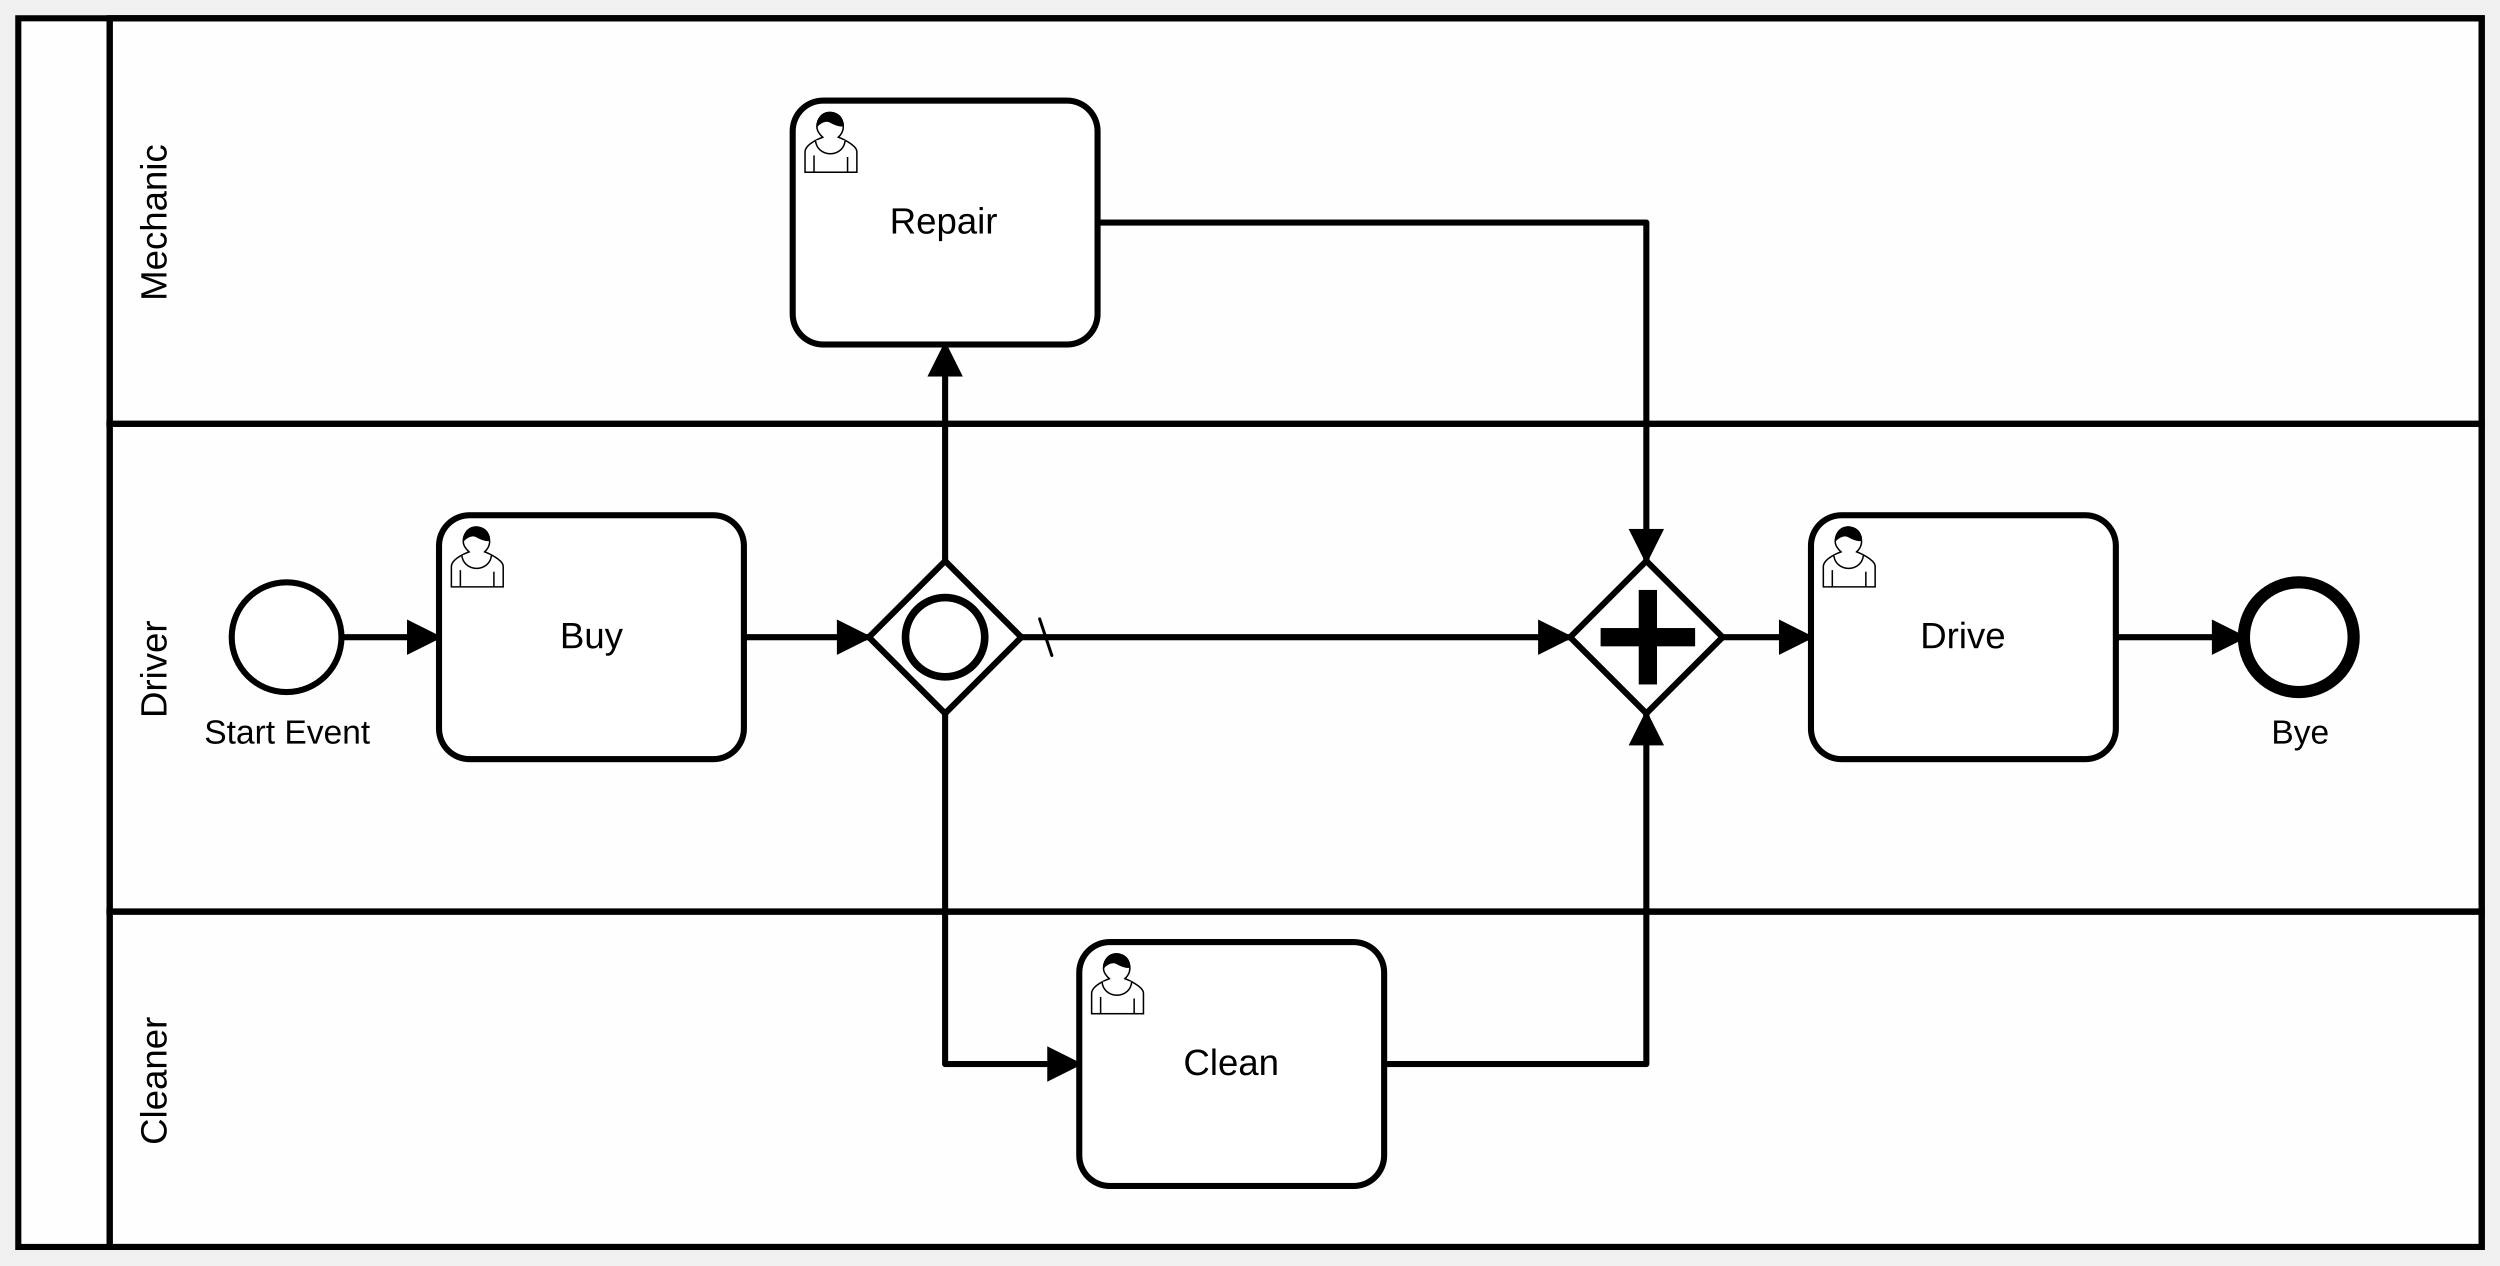
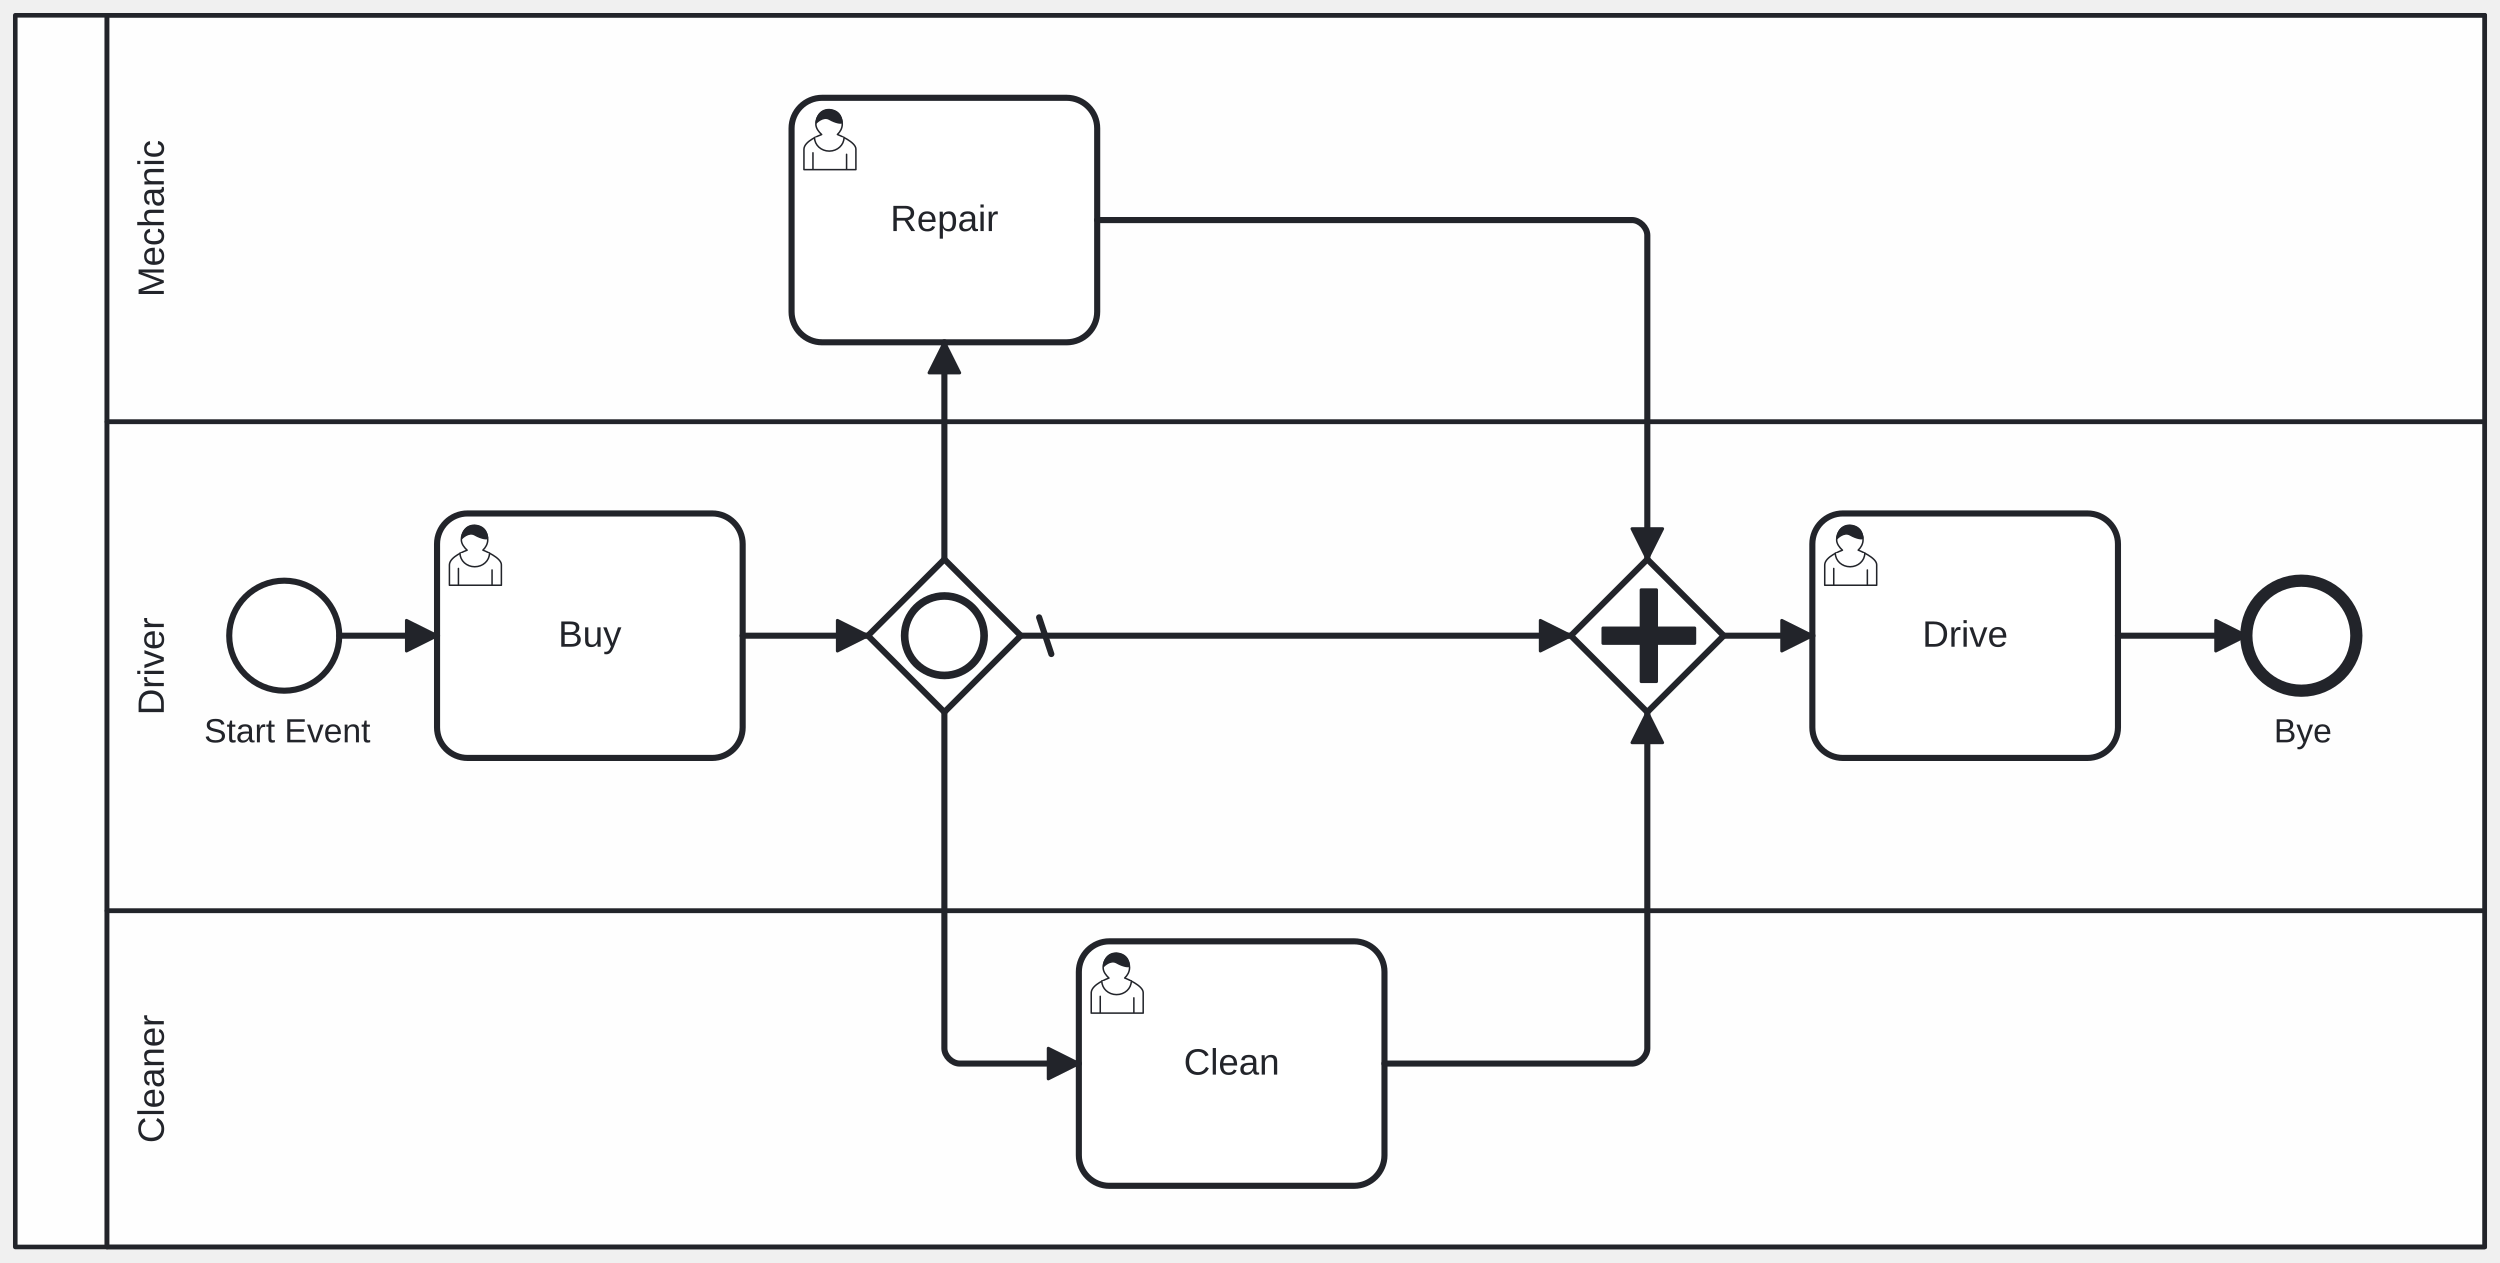
- <svg xmlns="http://www.w3.org/2000/svg" width="820" height="415" viewBox="146 47 820 415" version="1.1">
-   <defs>
-     <marker id="sequenceflow-end-white-black-87ojhg1niawoghbqogop88e08" viewBox="0 0 20 20" refX="11" refY="10" markerWidth="10" markerHeight="10" orient="auto">
-       <path d="M 1 5 L 11 10 L 1 15 Z" style="fill: black; stroke-width: 1px; stroke-linecap: round; stroke-dasharray: 10000, 1; stroke: black;" />
-     </marker>
-     <marker id="conditional-default-flow-marker-white-black-87ojhg1niawoghbqogop88e08" viewBox="0 0 20 20" refX="0" refY="10" markerWidth="10" markerHeight="10" orient="auto">
-       <path d="M 6 4 L 10 16" style="fill: black; stroke-width: 1px; stroke-linecap: round; stroke-dasharray: 10000, 1; stroke: black;" />
-     </marker>
-   </defs>
+ <svg xmlns="http://www.w3.org/2000/svg" width="818" height="413" viewBox="147 48 818 413" version="1.1">
  <g class="djs-group">
    <g class="djs-element djs-shape" data-element-id="Participant_1c0lpx5" style="display: block;" transform="matrix(1 0 0 1 152 53)">
      <g class="djs-visual">
-         <rect x="0" y="0" width="808" height="403" rx="0" ry="0" style="stroke: black; stroke-width: 2px; fill: white; fill-opacity: 0.95;" />
-         <polyline points="30,0 30,403 " style="fill: none; stroke: black; stroke-width: 2px;" />
-         <text lineHeight="1.2" class="djs-label" style="font-family: Arial, sans-serif; font-size: 12px; font-weight: normal; fill: black;" transform="matrix(-1.83697e-16 -1 1 -1.83697e-16 0 403)">
+         <rect x="0" y="0" width="808" height="403" rx="0" ry="0" style="stroke-linecap: round; stroke-linejoin: round; stroke: rgb(34, 36, 42); stroke-width: 1.5px; fill: white; fill-opacity: 0.95;" />
+         <path style="fill: none; stroke-linecap: round; stroke-linejoin: round; stroke: rgb(34, 36, 42); stroke-width: 1.5px;" d="M30,0L30,403" />
+         <text lineHeight="1.2" class="djs-label" style="font-family: Arial, sans-serif; font-size: 12px; font-weight: normal; fill: rgb(34, 36, 42);" transform="matrix(-1.83697e-16 -1 1 -1.83697e-16 0 403)">
          <tspan x="201.5" y="18.6" />
        </text>
      </g>
+       <rect class="djs-hit djs-hit-no-move" x="0" y="0" width="808" height="403" style="fill: none; stroke-opacity: 0; stroke: white; stroke-width: 15px;" />
      <rect class="djs-hit djs-hit-click-stroke" x="0" y="0" width="808" height="403" style="fill: none; stroke-opacity: 0; stroke: white; stroke-width: 15px;" />
      <rect class="djs-hit djs-hit-all" x="0" y="0" width="30" height="403" style="fill: none; stroke-opacity: 0; stroke: white; stroke-width: 15px;" />
-       <rect x="-6" y="-6" width="820" height="415" class="djs-outline" style="fill: none;" />
    </g>
    <g class="djs-children">
      <g class="djs-group">
        <g class="djs-element djs-shape" data-element-id="Lane_1eq1can" style="display: block;" transform="matrix(1 0 0 1 182 346)">
          <g class="djs-visual">
-             <rect x="0" y="0" width="778" height="110" rx="0" ry="0" style="stroke: black; stroke-width: 2px; fill: white; fill-opacity: 0.35;" />
-             <text lineHeight="1.2" class="djs-label" style="font-family: Arial, sans-serif; font-size: 12px; font-weight: normal; fill: black;" transform="matrix(-1.83697e-16 -1 1 -1.83697e-16 0 110)">
-               <tspan x="33.486" y="18.6">Cleaner</tspan>
-             </text>
-           </g>
+             <rect x="0" y="0" width="778" height="110" rx="0" ry="0" style="stroke-linecap: round; stroke-linejoin: round; stroke: rgb(34, 36, 42); stroke-width: 1.5px; fill: white; fill-opacity: 0.25;" />
+             <text lineHeight="1.2" class="djs-label" style="font-family: Arial, sans-serif; font-size: 12px; font-weight: normal; fill: rgb(34, 36, 42);" transform="matrix(-1.83697e-16 -1 1 -1.83697e-16 0 110)">
+               <tspan x="33.988" y="18.6">Cleaner</tspan>
+             </text>
+           </g>
+           <rect class="djs-hit djs-hit-no-move" x="0" y="0" width="778" height="110" style="fill: none; stroke-opacity: 0; stroke: white; stroke-width: 15px;" />
          <rect class="djs-hit djs-hit-click-stroke" x="0" y="0" width="778" height="110" style="fill: none; stroke-opacity: 0; stroke: white; stroke-width: 15px;" />
          <rect class="djs-hit djs-hit-all" x="0" y="0" width="30" height="110" style="fill: none; stroke-opacity: 0; stroke: white; stroke-width: 15px;" />
-           <rect x="-6" y="-6" width="790" height="122" class="djs-outline" style="fill: none;" />
+           <rect x="-5" y="-5" rx="4" width="788" height="120" class="djs-outline" style="fill: none;" />
        </g>
      </g>
      <g class="djs-group">
        <g class="djs-element djs-shape" data-element-id="Lane_0k86xca" style="display: block;" transform="matrix(1 0 0 1 182 186)">
          <g class="djs-visual">
-             <rect x="0" y="0" width="778" height="160" rx="0" ry="0" style="stroke: black; stroke-width: 2px; fill: white; fill-opacity: 0.35;" />
-             <text lineHeight="1.2" class="djs-label" style="font-family: Arial, sans-serif; font-size: 12px; font-weight: normal; fill: black;" transform="matrix(-1.83697e-16 -1 1 -1.83697e-16 0 160)">
-               <tspan x="63.499" y="18.6">Driver</tspan>
-             </text>
-           </g>
+             <rect x="0" y="0" width="778" height="160" rx="0" ry="0" style="stroke-linecap: round; stroke-linejoin: round; stroke: rgb(34, 36, 42); stroke-width: 1.5px; fill: white; fill-opacity: 0.25;" />
+             <text lineHeight="1.2" class="djs-label" style="font-family: Arial, sans-serif; font-size: 12px; font-weight: normal; fill: rgb(34, 36, 42);" transform="matrix(-1.83697e-16 -1 1 -1.83697e-16 0 160)">
+               <tspan x="64.001" y="18.6">Driver</tspan>
+             </text>
+           </g>
+           <rect class="djs-hit djs-hit-no-move" x="0" y="0" width="778" height="160" style="fill: none; stroke-opacity: 0; stroke: white; stroke-width: 15px;" />
          <rect class="djs-hit djs-hit-click-stroke" x="0" y="0" width="778" height="160" style="fill: none; stroke-opacity: 0; stroke: white; stroke-width: 15px;" />
          <rect class="djs-hit djs-hit-all" x="0" y="0" width="30" height="160" style="fill: none; stroke-opacity: 0; stroke: white; stroke-width: 15px;" />
-           <rect x="-6" y="-6" width="790" height="172" class="djs-outline" style="fill: none;" />
+           <rect x="-5" y="-5" rx="4" width="788" height="170" class="djs-outline" style="fill: none;" />
        </g>
      </g>
      <g class="djs-group">
        <g class="djs-element djs-shape" data-element-id="Lane_0ehtkwq" style="display: block;" transform="matrix(1 0 0 1 182 53)">
          <g class="djs-visual">
-             <rect x="0" y="0" width="778" height="133" rx="0" ry="0" style="stroke: black; stroke-width: 2px; fill: white; fill-opacity: 0.35;" />
-             <text lineHeight="1.2" class="djs-label" style="font-family: Arial, sans-serif; font-size: 12px; font-weight: normal; fill: black;" transform="matrix(-1.83697e-16 -1 1 -1.83697e-16 0 133)">
-               <tspan x="40.321" y="18.6">Mechanic</tspan>
-             </text>
-           </g>
+             <rect x="0" y="0" width="778" height="133" rx="0" ry="0" style="stroke-linecap: round; stroke-linejoin: round; stroke: rgb(34, 36, 42); stroke-width: 1.5px; fill: white; fill-opacity: 0.25;" />
+             <text lineHeight="1.2" class="djs-label" style="font-family: Arial, sans-serif; font-size: 12px; font-weight: normal; fill: rgb(34, 36, 42);" transform="matrix(-1.83697e-16 -1 1 -1.83697e-16 0 133)">
+               <tspan x="40.821" y="18.6">Mechanic</tspan>
+             </text>
+           </g>
+           <rect class="djs-hit djs-hit-no-move" x="0" y="0" width="778" height="133" style="fill: none; stroke-opacity: 0; stroke: white; stroke-width: 15px;" />
          <rect class="djs-hit djs-hit-click-stroke" x="0" y="0" width="778" height="133" style="fill: none; stroke-opacity: 0; stroke: white; stroke-width: 15px;" />
          <rect class="djs-hit djs-hit-all" x="0" y="0" width="30" height="133" style="fill: none; stroke-opacity: 0; stroke: white; stroke-width: 15px;" />
-           <rect x="-6" y="-6" width="790" height="145" class="djs-outline" style="fill: none;" />
-         </g>
-       </g>
-       <g class="djs-group">
-         <g class="djs-element djs-connection" data-element-id="flow_buy_gw" style="display: block;">
-           <g class="djs-visual">
-             <path d="m  390,256L431,256 " style="fill: none; stroke-width: 2px; stroke: black; stroke-linejoin: round; marker-end: url('#sequenceflow-end-white-black-87ojhg1niawoghbqogop88e08');" />
-           </g>
-           <polyline points="390,256 431,256 " class="djs-hit djs-hit-stroke" style="fill: none; stroke-opacity: 0; stroke: white; stroke-width: 15px;" />
-           <rect x="384" y="250" width="53" height="12" class="djs-outline" style="fill: none;" />
+           <rect x="-5" y="-5" rx="4" width="788" height="143" class="djs-outline" style="fill: none;" />
+         </g>
+       </g>
+       <g class="djs-group">
+         <g class="djs-element djs-shape" data-element-id="task_clean" style="display: block;" transform="matrix(1 0 0 1 500 356)">
+           <g class="djs-visual">
+             <rect x="0" y="0" width="100" height="80" rx="10" ry="10" style="stroke-linecap: round; stroke-linejoin: round; stroke: rgb(34, 36, 42); stroke-width: 2px; fill: white; fill-opacity: 0.95;" />
+             <text lineHeight="1.2" class="djs-label" style="font-family: Arial, sans-serif; font-size: 12px; font-weight: normal; fill: rgb(34, 36, 42);">
+               <tspan x="34.323" y="43.6">Clean</tspan>
+             </text>
+             <path d="m 15,12 c 0.909,-0.845 1.594,-2.049 1.594,-3.385 0,-2.554 -1.805,-4.622 -4.357,-4.622 -2.552,0 -4.288,2.068 -4.288,4.622 0,1.348 0.974,2.562 1.896,3.405 -0.529,0.187 -5.669,2.097 -5.794,4.756 v 6.718 h 17 v -6.718 c 0,-2.298 -5.528,-4.595 -6.051,-4.776 zm -8,6 l 0,5.5 m 11,0 l 0,-5" style="fill: white; stroke-linecap: round; stroke-linejoin: round; stroke: rgb(34, 36, 42); stroke-width: 0.5px;" />
+             <path d="m 15,12 m 2.162,1.009 c 0,2.447 -2.158,4.431 -4.821,4.431 -2.665,0 -4.822,-1.981 -4.822,-4.431 " style="fill: white; stroke-linecap: round; stroke-linejoin: round; stroke: rgb(34, 36, 42); stroke-width: 0.5px;" />
+             <path d="m 15,12 m -6.9,-3.80 c 0,0 2.251,-2.358 4.274,-1.177 2.024,1.181 4.221,1.537 4.124,0.965 -0.098,-0.57 -0.117,-3.791 -4.191,-4.136 -3.575,0.001 -4.208,3.367 -4.207,4.348 z" style="fill: rgb(34, 36, 42); stroke-linecap: round; stroke-linejoin: round; stroke: rgb(34, 36, 42); stroke-width: 0.5px;" />
+           </g>
+           <rect class="djs-hit djs-hit-all" x="0" y="0" width="100" height="80" style="fill: none; stroke-opacity: 0; stroke: white; stroke-width: 15px;" />
+           <rect x="-5" y="-5" rx="14" width="110" height="90" class="djs-outline" style="fill: none;" />
+         </g>
+       </g>
+       <g class="djs-group">
+         <g class="djs-element djs-shape test-passed" data-element-id="gateway_2" style="display: block;" transform="matrix(1 0 0 1 661 231)">
+           <g class="djs-visual">
+             <polygon points="25,0 50,25 25,50 0,25" style="stroke-linecap: round; stroke-linejoin: round; stroke: rgb(34, 36, 42); stroke-width: 2px; fill: white; fill-opacity: 0.95;" />
+             <path d="m 23,10 0,12.5 -12.5,0 0,5 12.5,0 0,12.5 5,0 0,-12.5 12.5,0 0,-5 -12.5,0 0,-12.5 -5,0 z" style="fill: rgb(34, 36, 42); stroke-linecap: round; stroke-linejoin: round; stroke: rgb(34, 36, 42); stroke-width: 1px;" />
+           </g>
+           <rect class="djs-hit djs-hit-all" x="0" y="0" width="50" height="50" style="fill: none; stroke-opacity: 0; stroke: white; stroke-width: 15px;" />
+           <rect x="2" y="2" rx="4" width="46" height="46" class="djs-outline" style="transform-box: fill-box; transform: rotate(45deg); transform-origin: center center; fill: none;" />
+         </g>
+       </g>
+       <g class="djs-group">
+         <g class="djs-element djs-shape test-passed" data-element-id="gateway_1" style="display: block;" transform="matrix(1 0 0 1 431 231)">
+           <g class="djs-visual">
+             <polygon points="25,0 50,25 25,50 0,25" style="stroke-linecap: round; stroke-linejoin: round; stroke: rgb(34, 36, 42); stroke-width: 2px; fill: white; fill-opacity: 0.95;" />
+             <circle cx="25" cy="25" r="13" style="stroke-linecap: round; stroke-linejoin: round; stroke: rgb(34, 36, 42); stroke-width: 2.5px; fill: white;" />
+           </g>
+           <rect class="djs-hit djs-hit-all" x="0" y="0" width="50" height="50" style="fill: none; stroke-opacity: 0; stroke: white; stroke-width: 15px;" />
+           <rect x="2" y="2" rx="4" width="46" height="46" class="djs-outline" style="transform-box: fill-box; transform: rotate(45deg); transform-origin: center center; fill: none;" />
+         </g>
+       </g>
+       <g class="djs-group">
+         <g class="djs-element djs-shape" data-element-id="Event_19ebav7" style="display: block;" transform="matrix(1 0 0 1 882 238)">
+           <g class="djs-visual">
+             <circle cx="18" cy="18" r="18" style="stroke-linecap: round; stroke-linejoin: round; stroke: rgb(34, 36, 42); stroke-width: 4px; fill: white; fill-opacity: 0.95;" />
+           </g>
+           <rect class="djs-hit djs-hit-all" x="0" y="0" width="36" height="36" style="fill: none; stroke-opacity: 0; stroke: white; stroke-width: 15px;" />
+           <circle cx="18" cy="18" r="24" class="djs-outline" style="fill: none;" />
+         </g>
+       </g>
+       <g class="djs-group">
+         <g class="djs-element djs-shape" data-element-id="Event_19ebav7_label" style="display: block;" transform="matrix(1 0 0 1 891 281)">
+           <g class="djs-visual">
+             <text lineHeight="1.2" class="djs-label" style="font-family: Arial, sans-serif; font-size: 11px; font-weight: normal; fill: rgb(34, 36, 42);">
+               <tspan x="0.023" y="9.9">Bye</tspan>
+             </text>
+           </g>
+           <rect class="djs-hit djs-hit-all" x="0" y="0" width="19" height="14" style="fill: none; stroke-opacity: 0; stroke: white; stroke-width: 15px;" />
+           <rect x="-5" y="-5" rx="4" width="29" height="24" class="djs-outline" style="fill: none;" />
+         </g>
+       </g>
+       <g class="djs-group">
+         <g class="djs-element djs-shape test-passed" data-element-id="StartEvent_158yep3" style="display: block;" transform="matrix(1 0 0 1 222 238)">
+           <g class="djs-visual">
+             <circle cx="18" cy="18" r="18" style="stroke-linecap: round; stroke-linejoin: round; stroke: rgb(34, 36, 42); stroke-width: 2px; fill: white; fill-opacity: 0.95;" />
+           </g>
+           <rect class="djs-hit djs-hit-all" x="0" y="0" width="36" height="36" style="fill: none; stroke-opacity: 0; stroke: white; stroke-width: 15px;" />
+         </g>
+       </g>
+       <g class="djs-group">
+         <g class="djs-element djs-shape" data-element-id="StartEvent_158yep3_label" style="display: block;" transform="matrix(1 0 0 1 213 281)">
+           <g class="djs-visual">
+             <text lineHeight="1.2" class="djs-label" style="font-family: Arial, sans-serif; font-size: 11px; font-weight: normal; fill: rgb(34, 36, 42);">
+               <tspan x="0.793" y="9.9">Start Event</tspan>
+             </text>
+           </g>
+           <rect class="djs-hit djs-hit-all" x="0" y="0" width="56" height="14" style="fill: none; stroke-opacity: 0; stroke: white; stroke-width: 15px;" />
+         </g>
+       </g>
+       <g class="djs-group">
+         <g class="djs-element djs-shape test-passed" data-element-id="task_Buy" style="display: block;" transform="matrix(1 0 0 1 290 216)">
+           <g class="djs-visual">
+             <rect x="0" y="0" width="100" height="80" rx="10" ry="10" style="stroke-linecap: round; stroke-linejoin: round; stroke: rgb(34, 36, 42); stroke-width: 2px; fill: white; fill-opacity: 0.95;" />
+             <text lineHeight="1.2" class="djs-label" style="font-family: Arial, sans-serif; font-size: 12px; font-weight: normal; fill: rgb(34, 36, 42);">
+               <tspan x="39.661" y="43.6">Buy</tspan>
+             </text>
+             <path d="m 15,12 c 0.909,-0.845 1.594,-2.049 1.594,-3.385 0,-2.554 -1.805,-4.622 -4.357,-4.622 -2.552,0 -4.288,2.068 -4.288,4.622 0,1.348 0.974,2.562 1.896,3.405 -0.529,0.187 -5.669,2.097 -5.794,4.756 v 6.718 h 17 v -6.718 c 0,-2.298 -5.528,-4.595 -6.051,-4.776 zm -8,6 l 0,5.5 m 11,0 l 0,-5" style="fill: white; stroke-linecap: round; stroke-linejoin: round; stroke: rgb(34, 36, 42); stroke-width: 0.5px;" />
+             <path d="m 15,12 m 2.162,1.009 c 0,2.447 -2.158,4.431 -4.821,4.431 -2.665,0 -4.822,-1.981 -4.822,-4.431 " style="fill: white; stroke-linecap: round; stroke-linejoin: round; stroke: rgb(34, 36, 42); stroke-width: 0.5px;" />
+             <path d="m 15,12 m -6.9,-3.80 c 0,0 2.251,-2.358 4.274,-1.177 2.024,1.181 4.221,1.537 4.124,0.965 -0.098,-0.57 -0.117,-3.791 -4.191,-4.136 -3.575,0.001 -4.208,3.367 -4.207,4.348 z" style="fill: rgb(34, 36, 42); stroke-linecap: round; stroke-linejoin: round; stroke: rgb(34, 36, 42); stroke-width: 0.5px;" />
+           </g>
+           <rect class="djs-hit djs-hit-all" x="0" y="0" width="100" height="80" style="fill: none; stroke-opacity: 0; stroke: white; stroke-width: 15px;" />
+           <rect x="-5" y="-5" rx="14" width="110" height="90" class="djs-outline" style="fill: none;" />
+         </g>
+       </g>
+       <g class="djs-group">
+         <g class="djs-element djs-shape" data-element-id="task_repair" style="display: block;" transform="matrix(1 0 0 1 406 80)">
+           <g class="djs-visual">
+             <rect x="0" y="0" width="100" height="80" rx="10" ry="10" style="stroke-linecap: round; stroke-linejoin: round; stroke: rgb(34, 36, 42); stroke-width: 2px; fill: white; fill-opacity: 0.95;" />
+             <text lineHeight="1.2" class="djs-label" style="font-family: Arial, sans-serif; font-size: 12px; font-weight: normal; fill: rgb(34, 36, 42);">
+               <tspan x="32.325" y="43.6">Repair</tspan>
+             </text>
+             <path d="m 15,12 c 0.909,-0.845 1.594,-2.049 1.594,-3.385 0,-2.554 -1.805,-4.622 -4.357,-4.622 -2.552,0 -4.288,2.068 -4.288,4.622 0,1.348 0.974,2.562 1.896,3.405 -0.529,0.187 -5.669,2.097 -5.794,4.756 v 6.718 h 17 v -6.718 c 0,-2.298 -5.528,-4.595 -6.051,-4.776 zm -8,6 l 0,5.5 m 11,0 l 0,-5" style="fill: white; stroke-linecap: round; stroke-linejoin: round; stroke: rgb(34, 36, 42); stroke-width: 0.5px;" />
+             <path d="m 15,12 m 2.162,1.009 c 0,2.447 -2.158,4.431 -4.821,4.431 -2.665,0 -4.822,-1.981 -4.822,-4.431 " style="fill: white; stroke-linecap: round; stroke-linejoin: round; stroke: rgb(34, 36, 42); stroke-width: 0.5px;" />
+             <path d="m 15,12 m -6.9,-3.80 c 0,0 2.251,-2.358 4.274,-1.177 2.024,1.181 4.221,1.537 4.124,0.965 -0.098,-0.57 -0.117,-3.791 -4.191,-4.136 -3.575,0.001 -4.208,3.367 -4.207,4.348 z" style="fill: rgb(34, 36, 42); stroke-linecap: round; stroke-linejoin: round; stroke: rgb(34, 36, 42); stroke-width: 0.5px;" />
+           </g>
+           <rect class="djs-hit djs-hit-all" x="0" y="0" width="100" height="80" style="fill: none; stroke-opacity: 0; stroke: white; stroke-width: 15px;" />
+         </g>
+       </g>
+       <g class="djs-group">
+         <g class="djs-element djs-shape test-waiting" data-element-id="task_Drive" style="display: block;" transform="matrix(1 0 0 1 740 216)">
+           <g class="djs-visual">
+             <rect x="0" y="0" width="100" height="80" rx="10" ry="10" style="stroke-linecap: round; stroke-linejoin: round; stroke: rgb(34, 36, 42); stroke-width: 2px; fill: white; fill-opacity: 0.95;" />
+             <text lineHeight="1.2" class="djs-label" style="font-family: Arial, sans-serif; font-size: 12px; font-weight: normal; fill: rgb(34, 36, 42);">
+               <tspan x="35.999" y="43.6">Drive</tspan>
+             </text>
+             <path d="m 15,12 c 0.909,-0.845 1.594,-2.049 1.594,-3.385 0,-2.554 -1.805,-4.622 -4.357,-4.622 -2.552,0 -4.288,2.068 -4.288,4.622 0,1.348 0.974,2.562 1.896,3.405 -0.529,0.187 -5.669,2.097 -5.794,4.756 v 6.718 h 17 v -6.718 c 0,-2.298 -5.528,-4.595 -6.051,-4.776 zm -8,6 l 0,5.5 m 11,0 l 0,-5" style="fill: white; stroke-linecap: round; stroke-linejoin: round; stroke: rgb(34, 36, 42); stroke-width: 0.5px;" />
+             <path d="m 15,12 m 2.162,1.009 c 0,2.447 -2.158,4.431 -4.821,4.431 -2.665,0 -4.822,-1.981 -4.822,-4.431 " style="fill: white; stroke-linecap: round; stroke-linejoin: round; stroke: rgb(34, 36, 42); stroke-width: 0.5px;" />
+             <path d="m 15,12 m -6.9,-3.80 c 0,0 2.251,-2.358 4.274,-1.177 2.024,1.181 4.221,1.537 4.124,0.965 -0.098,-0.57 -0.117,-3.791 -4.191,-4.136 -3.575,0.001 -4.208,3.367 -4.207,4.348 z" style="fill: rgb(34, 36, 42); stroke-linecap: round; stroke-linejoin: round; stroke: rgb(34, 36, 42); stroke-width: 0.5px;" />
+           </g>
+           <rect class="djs-hit djs-hit-all" x="0" y="0" width="100" height="80" style="fill: none; stroke-opacity: 0; stroke: white; stroke-width: 15px;" />
+           <rect x="-5" y="-5" rx="14" width="110" height="90" class="djs-outline" style="fill: none;" />
+         </g>
+       </g>
+       <g class="djs-group">
+         <g class="djs-element djs-connection test-passed" data-element-id="flow_start_buy" style="display: block;">
+           <g class="djs-visual">
+             <defs>
+               <marker id="marker-bds6zsjhalj8azsdzhl6doshn" viewBox="0 0 20 20" refX="11" refY="10" markerWidth="10" markerHeight="10" orient="auto">
+                 <path d="M 1 5 L 11 10 L 1 15 Z" style="stroke-linecap: round; stroke-linejoin: round; stroke: rgb(34, 36, 42); stroke-width: 1px; fill: rgb(34, 36, 42);" />
+               </marker>
+             </defs>
+             <path data-corner-radius="5" style="fill: none; stroke-linecap: round; stroke-linejoin: round; stroke: rgb(34, 36, 42); stroke-width: 2px; marker-end: url('#marker-bds6zsjhalj8azsdzhl6doshn');" d="M258,256L290,256" />
+           </g>
+           <path d="M258,256L290,256" class="djs-hit djs-hit-stroke" style="fill: none; stroke-opacity: 0; stroke: white; stroke-width: 15px;" />
+         </g>
+       </g>
+       <g class="djs-group">
+         <g class="djs-element djs-connection" data-element-id="flow_repair_gw2" style="display: block;">
+           <g class="djs-visual">
+             <defs>
+               <marker id="marker-94afvci60vg5l4j8rdilfkpvp" viewBox="0 0 20 20" refX="11" refY="10" markerWidth="10" markerHeight="10" orient="auto">
+                 <path d="M 1 5 L 11 10 L 1 15 Z" style="stroke-linecap: round; stroke-linejoin: round; stroke: rgb(34, 36, 42); stroke-width: 1px; fill: rgb(34, 36, 42);" />
+               </marker>
+             </defs>
+             <path data-corner-radius="5" style="fill: none; stroke-linecap: round; stroke-linejoin: round; stroke: rgb(34, 36, 42); stroke-width: 2px; marker-end: url('#marker-94afvci60vg5l4j8rdilfkpvp');" d="M506,120L681,120C683.5,120,686,122.5,686,125L686,231" />
+           </g>
+           <path d="M506,120L686,120L686,231" class="djs-hit djs-hit-stroke" style="fill: none; stroke-opacity: 0; stroke: white; stroke-width: 15px;" />
+         </g>
+       </g>
+       <g class="djs-group">
+         <g class="djs-element djs-connection" data-element-id="flow_gw1_repair" style="display: block;">
+           <g class="djs-visual">
+             <defs>
+               <marker id="marker-9vbn4nx09txtqsa2ckqld4a5g" viewBox="0 0 20 20" refX="11" refY="10" markerWidth="10" markerHeight="10" orient="auto">
+                 <path d="M 1 5 L 11 10 L 1 15 Z" style="stroke-linecap: round; stroke-linejoin: round; stroke: rgb(34, 36, 42); stroke-width: 1px; fill: rgb(34, 36, 42);" />
+               </marker>
+             </defs>
+             <path data-corner-radius="5" style="fill: none; stroke-linecap: round; stroke-linejoin: round; stroke: rgb(34, 36, 42); stroke-width: 2px; marker-end: url('#marker-9vbn4nx09txtqsa2ckqld4a5g');" d="M456,231L456,160" />
+           </g>
+           <path d="M456,231L456,160" class="djs-hit djs-hit-stroke" style="fill: none; stroke-opacity: 0; stroke: white; stroke-width: 15px;" />
+           <rect x="451" y="155" rx="4" width="10" height="81" class="djs-outline" style="fill: none;" />
+         </g>
+       </g>
+       <g class="djs-group">
+         <g class="djs-element djs-connection selected" data-element-id="flow_gw1_clean" style="display: block;">
+           <g class="djs-visual">
+             <defs>
+               <marker id="marker-27ydzbqyxqi2l48mivekx2hzx" viewBox="0 0 20 20" refX="11" refY="10" markerWidth="10" markerHeight="10" orient="auto">
+                 <path d="M 1 5 L 11 10 L 1 15 Z" style="stroke-linecap: round; stroke-linejoin: round; stroke: rgb(34, 36, 42); stroke-width: 1px; fill: rgb(34, 36, 42);" />
+               </marker>
+             </defs>
+             <path data-corner-radius="5" style="fill: none; stroke-linecap: round; stroke-linejoin: round; stroke: rgb(34, 36, 42); stroke-width: 2px; marker-end: url('#marker-27ydzbqyxqi2l48mivekx2hzx');" d="M456,281L456,391C456,393.5,458.5,396,461,396L500,396" />
+           </g>
+           <path d="M456,281L456,396L500,396" class="djs-hit djs-hit-stroke" style="fill: none; stroke-opacity: 0; stroke: white; stroke-width: 15px;" />
+           <rect x="451" y="276" rx="4" width="54" height="125" class="djs-outline" style="fill: none;" />
+         </g>
+       </g>
+       <g class="djs-group">
+         <g class="djs-element djs-connection" data-element-id="flow_clean_gw2" style="display: block;">
+           <g class="djs-visual">
+             <defs>
+               <marker id="marker-99vjylhasbng9hmj68kbgd8o3" viewBox="0 0 20 20" refX="11" refY="10" markerWidth="10" markerHeight="10" orient="auto">
+                 <path d="M 1 5 L 11 10 L 1 15 Z" style="stroke-linecap: round; stroke-linejoin: round; stroke: rgb(34, 36, 42); stroke-width: 1px; fill: rgb(34, 36, 42);" />
+               </marker>
+             </defs>
+             <path data-corner-radius="5" style="fill: none; stroke-linecap: round; stroke-linejoin: round; stroke: rgb(34, 36, 42); stroke-width: 2px; marker-end: url('#marker-99vjylhasbng9hmj68kbgd8o3');" d="M600,396L681,396C683.5,396,686,393.5,686,391L686,281" />
+           </g>
+           <path d="M600,396L686,396L686,281" class="djs-hit djs-hit-stroke" style="fill: none; stroke-opacity: 0; stroke: white; stroke-width: 15px;" />
+           <rect x="595" y="276" rx="4" width="96" height="125" class="djs-outline" style="fill: none;" />
+         </g>
+       </g>
+       <g class="djs-group">
+         <g class="djs-element djs-connection test-passed" data-element-id="flow_gw1_gw2" style="display: block;">
+           <g class="djs-visual">
+             <defs>
+               <marker id="marker-ev3uj2bkjilkw70re27se8u4x" viewBox="0 0 20 20" refX="11" refY="10" markerWidth="10" markerHeight="10" orient="auto">
+                 <path d="M 1 5 L 11 10 L 1 15 Z" style="stroke-linecap: round; stroke-linejoin: round; stroke: rgb(34, 36, 42); stroke-width: 1px; fill: rgb(34, 36, 42);" />
+               </marker>
+               <marker id="marker-c4x3sih0qyxwk4eqquppsylt2" viewBox="0 0 20 20" refX="0" refY="10" markerWidth="10" markerHeight="10" orient="auto">
+                 <path d="M 6 4 L 10 16" style="stroke-linecap: round; stroke-linejoin: round; stroke: rgb(34, 36, 42); stroke-width: 2px; fill: none;" />
+               </marker>
+             </defs>
+             <path data-corner-radius="5" style="fill: none; stroke-linecap: round; stroke-linejoin: round; stroke: rgb(34, 36, 42); stroke-width: 2px; marker-end: url('#marker-ev3uj2bkjilkw70re27se8u4x'); marker-start: url('#marker-c4x3sih0qyxwk4eqquppsylt2');" d="M481,256L661,256" />
+           </g>
+           <path d="M481,256L661,256" class="djs-hit djs-hit-stroke" style="fill: none; stroke-opacity: 0; stroke: white; stroke-width: 15px;" />
+           <rect x="476" y="251" rx="4" width="190" height="10" class="djs-outline" style="fill: none;" />
+         </g>
+       </g>
+       <g class="djs-group">
+         <g class="djs-element djs-connection test-passed" data-element-id="flow_gw2_drive" style="display: block;">
+           <g class="djs-visual">
+             <defs>
+               <marker id="marker-dtct09ktg9dvf6psge56l07xq" viewBox="0 0 20 20" refX="11" refY="10" markerWidth="10" markerHeight="10" orient="auto">
+                 <path d="M 1 5 L 11 10 L 1 15 Z" style="stroke-linecap: round; stroke-linejoin: round; stroke: rgb(34, 36, 42); stroke-width: 1px; fill: rgb(34, 36, 42);" />
+               </marker>
+             </defs>
+             <path data-corner-radius="5" style="fill: none; stroke-linecap: round; stroke-linejoin: round; stroke: rgb(34, 36, 42); stroke-width: 2px; marker-end: url('#marker-dtct09ktg9dvf6psge56l07xq');" d="M711,256L740,256" />
+           </g>
+           <path d="M711,256L740,256" class="djs-hit djs-hit-stroke" style="fill: none; stroke-opacity: 0; stroke: white; stroke-width: 15px;" />
+           <rect x="706" y="251" rx="4" width="39" height="10" class="djs-outline" style="fill: none;" />
        </g>
      </g>
      <g class="djs-group">
        <g class="djs-element djs-connection" data-element-id="flow_drive_end" style="display: block;">
          <g class="djs-visual">
-             <path d="m  840,256L882,256 " style="fill: none; stroke-width: 2px; stroke: black; stroke-linejoin: round; marker-end: url('#sequenceflow-end-white-black-87ojhg1niawoghbqogop88e08');" />
-           </g>
-           <polyline points="840,256 882,256 " class="djs-hit djs-hit-stroke" style="fill: none; stroke-opacity: 0; stroke: white; stroke-width: 15px;" />
-           <rect x="834" y="250" width="54" height="12" class="djs-outline" style="fill: none;" />
-         </g>
-       </g>
-       <g class="djs-group">
-         <g class="djs-element djs-connection" data-element-id="flow_gw2_drive" style="display: block;">
-           <g class="djs-visual">
-             <path d="m  711,256L740,256 " style="fill: none; stroke-width: 2px; stroke: black; stroke-linejoin: round; marker-end: url('#sequenceflow-end-white-black-87ojhg1niawoghbqogop88e08');" />
-           </g>
-           <polyline points="711,256 740,256 " class="djs-hit djs-hit-stroke" style="fill: none; stroke-opacity: 0; stroke: white; stroke-width: 15px;" />
-           <rect x="705" y="250" width="41" height="12" class="djs-outline" style="fill: none;" />
-         </g>
-       </g>
-       <g class="djs-group">
-         <g class="djs-element djs-connection" data-element-id="flow_gw1_gw2" style="display: block;">
-           <g class="djs-visual">
-             <path d="m  481,256L661,256 " style="fill: none; stroke-width: 2px; stroke: black; stroke-linejoin: round; marker-end: url('#sequenceflow-end-white-black-87ojhg1niawoghbqogop88e08'); marker-start: url('#conditional-default-flow-marker-white-black-87ojhg1niawoghbqogop88e08');" />
-           </g>
-           <polyline points="481,256 661,256 " class="djs-hit djs-hit-stroke" style="fill: none; stroke-opacity: 0; stroke: white; stroke-width: 15px;" />
-           <rect x="475" y="250" width="192" height="12" class="djs-outline" style="fill: none;" />
-         </g>
-       </g>
-       <g class="djs-group">
-         <g class="djs-element djs-connection" data-element-id="flow_clean_gw2" style="display: block;">
-           <g class="djs-visual">
-             <path d="m  600,396L686,396 L686,281 " style="fill: none; stroke-width: 2px; stroke: black; stroke-linejoin: round; marker-end: url('#sequenceflow-end-white-black-87ojhg1niawoghbqogop88e08');" />
-           </g>
-           <polyline points="600,396 686,396 686,281 " class="djs-hit djs-hit-stroke" style="fill: none; stroke-opacity: 0; stroke: white; stroke-width: 15px;" />
-           <rect x="594" y="275" width="98" height="127" class="djs-outline" style="fill: none;" />
-         </g>
-       </g>
-       <g class="djs-group">
-         <g class="djs-element djs-connection" data-element-id="flow_gw1_clean" style="display: block;">
-           <g class="djs-visual">
-             <path d="m  456,281L456,396 L500,396 " style="fill: none; stroke-width: 2px; stroke: black; stroke-linejoin: round; marker-end: url('#sequenceflow-end-white-black-87ojhg1niawoghbqogop88e08');" />
-           </g>
-           <polyline points="456,281 456,396 500,396 " class="djs-hit djs-hit-stroke" style="fill: none; stroke-opacity: 0; stroke: white; stroke-width: 15px;" />
-           <rect x="450" y="275" width="56" height="127" class="djs-outline" style="fill: none;" />
-         </g>
-       </g>
-       <g class="djs-group">
-         <g class="djs-element djs-connection" data-element-id="flow_gw1_repair" style="display: block;">
-           <g class="djs-visual">
-             <path d="m  456,231L456,160 " style="fill: none; stroke-width: 2px; stroke: black; stroke-linejoin: round; marker-end: url('#sequenceflow-end-white-black-87ojhg1niawoghbqogop88e08');" />
-           </g>
-           <polyline points="456,231 456,160 " class="djs-hit djs-hit-stroke" style="fill: none; stroke-opacity: 0; stroke: white; stroke-width: 15px;" />
-           <rect x="450" y="154" width="12" height="83" class="djs-outline" style="fill: none;" />
-         </g>
-       </g>
-       <g class="djs-group">
-         <g class="djs-element djs-connection" data-element-id="flow_repair_gw2" style="display: block;">
-           <g class="djs-visual">
-             <path d="m  506,120L686,120 L686,231 " style="fill: none; stroke-width: 2px; stroke: black; stroke-linejoin: round; marker-end: url('#sequenceflow-end-white-black-87ojhg1niawoghbqogop88e08');" />
-           </g>
-           <polyline points="506,120 686,120 686,231 " class="djs-hit djs-hit-stroke" style="fill: none; stroke-opacity: 0; stroke: white; stroke-width: 15px;" />
-           <rect x="500" y="114" width="192" height="123" class="djs-outline" style="fill: none;" />
-         </g>
-       </g>
-       <g class="djs-group">
-         <g class="djs-element djs-connection" data-element-id="flow_start_buy" style="display: block;">
-           <g class="djs-visual">
-             <path d="m  258,256L290,256 " style="fill: none; stroke-width: 2px; stroke: black; stroke-linejoin: round; marker-end: url('#sequenceflow-end-white-black-87ojhg1niawoghbqogop88e08');" />
-           </g>
-           <polyline points="258,256 290,256 " class="djs-hit djs-hit-stroke" style="fill: none; stroke-opacity: 0; stroke: white; stroke-width: 15px;" />
-           <rect x="252" y="250" width="44" height="12" class="djs-outline" style="fill: none;" />
-         </g>
-       </g>
-       <g class="djs-group">
-         <g class="djs-element djs-shape" data-element-id="task_clean" style="display: block;" transform="matrix(1 0 0 1 500 356)">
-           <g class="djs-visual">
-             <rect x="0" y="0" width="100" height="80" rx="10" ry="10" style="stroke: black; stroke-width: 2px; fill: white; fill-opacity: 0.95;" />
-             <text lineHeight="1.2" class="djs-label" style="font-family: Arial, sans-serif; font-size: 12px; font-weight: normal; fill: black;">
-               <tspan x="34.16" y="43.6">Clean</tspan>
-             </text>
-             <path d="m 15,12 c 0.909,-0.845 1.594,-2.049 1.594,-3.385 0,-2.554 -1.805,-4.622 -4.357,-4.622 -2.552,0 -4.288,2.068 -4.288,4.622 0,1.348 0.974,2.562 1.896,3.405 -0.529,0.187 -5.669,2.097 -5.794,4.756 v 6.718 h 17 v -6.718 c 0,-2.298 -5.528,-4.595 -6.051,-4.776 zm -8,6 l 0,5.5 m 11,0 l 0,-5" style="fill: white; stroke-width: 0.5px; stroke: black;" />
-             <path d="m 15,12 m 2.162,1.009 c 0,2.447 -2.158,4.431 -4.821,4.431 -2.665,0 -4.822,-1.981 -4.822,-4.431 " style="fill: white; stroke-width: 0.5px; stroke: black;" />
-             <path d="m 15,12 m -6.9,-3.80 c 0,0 2.251,-2.358 4.274,-1.177 2.024,1.181 4.221,1.537 4.124,0.965 -0.098,-0.57 -0.117,-3.791 -4.191,-4.136 -3.575,0.001 -4.208,3.367 -4.207,4.348 z" style="fill: black; stroke-width: 0.5px; stroke: black;" />
-           </g>
-           <rect class="djs-hit djs-hit-all" x="0" y="0" width="100" height="80" style="fill: none; stroke-opacity: 0; stroke: white; stroke-width: 15px;" />
-           <rect x="-6" y="-6" width="112" height="92" class="djs-outline" style="fill: none;" />
-         </g>
-       </g>
-       <g class="djs-group">
-         <g class="djs-element djs-shape" data-element-id="gateway_2" style="display: block;" transform="matrix(1 0 0 1 661 231)">
-           <g class="djs-visual">
-             <polygon points="25,0 50,25 25,50 0,25" style="stroke: black; stroke-width: 2px; fill: white; fill-opacity: 0.95;" />
-             <path d="m 23,10 0,12.5 -12.5,0 0,5 12.5,0 0,12.5 5,0 0,-12.5 12.5,0 0,-5 -12.5,0 0,-12.5 -5,0 z" style="fill: black; stroke-width: 1px; stroke: black;" />
-           </g>
-           <rect class="djs-hit djs-hit-all" x="0" y="0" width="50" height="50" style="fill: none; stroke-opacity: 0; stroke: white; stroke-width: 15px;" />
-           <rect x="-6" y="-6" width="62" height="62" class="djs-outline" style="fill: none;" />
-         </g>
-       </g>
-       <g class="djs-group">
-         <g class="djs-element djs-shape" data-element-id="gateway_1" style="display: block;" transform="matrix(1 0 0 1 431 231)">
-           <g class="djs-visual">
-             <polygon points="25,0 50,25 25,50 0,25" style="stroke: black; stroke-width: 2px; fill: white; fill-opacity: 0.95;" />
-             <circle cx="25" cy="25" r="13" style="stroke: black; stroke-width: 2.5px; fill: white;" />
-           </g>
-           <rect class="djs-hit djs-hit-all" x="0" y="0" width="50" height="50" style="fill: none; stroke-opacity: 0; stroke: white; stroke-width: 15px;" />
-           <rect x="-6" y="-6" width="62" height="62" class="djs-outline" style="fill: none;" />
-         </g>
-       </g>
-       <g class="djs-group">
-         <g class="djs-element djs-shape selected" data-element-id="Event_19ebav7" style="display: block;" transform="matrix(1 0 0 1 882 238)">
-           <g class="djs-visual">
-             <circle cx="18" cy="18" r="18" style="stroke: black; stroke-width: 4px; fill: white; fill-opacity: 0.95;" />
-           </g>
-           <rect class="djs-hit djs-hit-all" x="0" y="0" width="36" height="36" style="fill: none; stroke-opacity: 0; stroke: white; stroke-width: 15px;" />
-           <rect x="-6" y="-6" width="48" height="48" class="djs-outline" style="fill: none;" />
-         </g>
-       </g>
-       <g class="djs-group">
-         <g class="djs-element djs-shape" data-element-id="StartEvent_158yep3" style="display: block;" transform="matrix(1 0 0 1 222 238)">
-           <g class="djs-visual">
-             <circle cx="18" cy="18" r="18" style="stroke: black; stroke-width: 2px; fill: white; fill-opacity: 0.95;" />
-           </g>
-           <rect class="djs-hit djs-hit-all" x="0" y="0" width="36" height="36" style="fill: none; stroke-opacity: 0; stroke: white; stroke-width: 15px;" />
-           <rect x="-6" y="-6" width="48" height="48" class="djs-outline" style="fill: none;" />
-         </g>
-       </g>
-       <g class="djs-group">
-         <g class="djs-element djs-shape" data-element-id="StartEvent_158yep3_label" style="display: block;" transform="matrix(1 0 0 1 213 281)">
-           <g class="djs-visual">
-             <text lineHeight="1.2" class="djs-label" style="font-family: Arial, sans-serif; font-size: 11px; font-weight: normal; fill: black;">
-               <tspan x="0" y="9.9">Start Event</tspan>
-             </text>
-           </g>
-           <rect class="djs-hit djs-hit-all" x="0" y="0" width="56" height="14" style="fill: none; stroke-opacity: 0; stroke: white; stroke-width: 15px;" />
-           <rect x="-6" y="-6" width="68" height="26" class="djs-outline" style="fill: none;" />
-         </g>
-       </g>
-       <g class="djs-group">
-         <g class="djs-element djs-shape" data-element-id="task_Buy" style="display: block;" transform="matrix(1 0 0 1 290 216)">
-           <g class="djs-visual">
-             <rect x="0" y="0" width="100" height="80" rx="10" ry="10" style="stroke: black; stroke-width: 2px; fill: white; fill-opacity: 0.95;" />
-             <text lineHeight="1.2" class="djs-label" style="font-family: Arial, sans-serif; font-size: 12px; font-weight: normal; fill: black;">
-               <tspan x="39.656" y="43.6">Buy</tspan>
-             </text>
-             <path d="m 15,12 c 0.909,-0.845 1.594,-2.049 1.594,-3.385 0,-2.554 -1.805,-4.622 -4.357,-4.622 -2.552,0 -4.288,2.068 -4.288,4.622 0,1.348 0.974,2.562 1.896,3.405 -0.529,0.187 -5.669,2.097 -5.794,4.756 v 6.718 h 17 v -6.718 c 0,-2.298 -5.528,-4.595 -6.051,-4.776 zm -8,6 l 0,5.5 m 11,0 l 0,-5" style="fill: white; stroke-width: 0.5px; stroke: black;" />
-             <path d="m 15,12 m 2.162,1.009 c 0,2.447 -2.158,4.431 -4.821,4.431 -2.665,0 -4.822,-1.981 -4.822,-4.431 " style="fill: white; stroke-width: 0.5px; stroke: black;" />
-             <path d="m 15,12 m -6.9,-3.80 c 0,0 2.251,-2.358 4.274,-1.177 2.024,1.181 4.221,1.537 4.124,0.965 -0.098,-0.57 -0.117,-3.791 -4.191,-4.136 -3.575,0.001 -4.208,3.367 -4.207,4.348 z" style="fill: black; stroke-width: 0.5px; stroke: black;" />
-           </g>
-           <rect class="djs-hit djs-hit-all" x="0" y="0" width="100" height="80" style="fill: none; stroke-opacity: 0; stroke: white; stroke-width: 15px;" />
-           <rect x="-6" y="-6" width="112" height="92" class="djs-outline" style="fill: none;" />
-         </g>
-       </g>
-       <g class="djs-group">
-         <g class="djs-element djs-shape" data-element-id="task_repair" style="display: block;" transform="matrix(1 0 0 1 406 80)">
-           <g class="djs-visual">
-             <rect x="0" y="0" width="100" height="80" rx="10" ry="10" style="stroke: black; stroke-width: 2px; fill: white; fill-opacity: 0.95;" />
-             <text lineHeight="1.2" class="djs-label" style="font-family: Arial, sans-serif; font-size: 12px; font-weight: normal; fill: black;">
-               <tspan x="31.823" y="43.6">Repair</tspan>
-             </text>
-             <path d="m 15,12 c 0.909,-0.845 1.594,-2.049 1.594,-3.385 0,-2.554 -1.805,-4.622 -4.357,-4.622 -2.552,0 -4.288,2.068 -4.288,4.622 0,1.348 0.974,2.562 1.896,3.405 -0.529,0.187 -5.669,2.097 -5.794,4.756 v 6.718 h 17 v -6.718 c 0,-2.298 -5.528,-4.595 -6.051,-4.776 zm -8,6 l 0,5.5 m 11,0 l 0,-5" style="fill: white; stroke-width: 0.5px; stroke: black;" />
-             <path d="m 15,12 m 2.162,1.009 c 0,2.447 -2.158,4.431 -4.821,4.431 -2.665,0 -4.822,-1.981 -4.822,-4.431 " style="fill: white; stroke-width: 0.5px; stroke: black;" />
-             <path d="m 15,12 m -6.9,-3.80 c 0,0 2.251,-2.358 4.274,-1.177 2.024,1.181 4.221,1.537 4.124,0.965 -0.098,-0.57 -0.117,-3.791 -4.191,-4.136 -3.575,0.001 -4.208,3.367 -4.207,4.348 z" style="fill: black; stroke-width: 0.5px; stroke: black;" />
-           </g>
-           <rect class="djs-hit djs-hit-all" x="0" y="0" width="100" height="80" style="fill: none; stroke-opacity: 0; stroke: white; stroke-width: 15px;" />
-           <rect x="-6" y="-6" width="112" height="92" class="djs-outline" style="fill: none;" />
-         </g>
-       </g>
-       <g class="djs-group">
-         <g class="djs-element djs-shape" data-element-id="task_Drive" style="display: block;" transform="matrix(1 0 0 1 740 216)">
-           <g class="djs-visual">
-             <rect x="0" y="0" width="100" height="80" rx="10" ry="10" style="stroke: black; stroke-width: 2px; fill: white; fill-opacity: 0.95;" />
-             <text lineHeight="1.2" class="djs-label" style="font-family: Arial, sans-serif; font-size: 12px; font-weight: normal; fill: black;">
-               <tspan x="35.836" y="43.6">Drive</tspan>
-             </text>
-             <path d="m 15,12 c 0.909,-0.845 1.594,-2.049 1.594,-3.385 0,-2.554 -1.805,-4.622 -4.357,-4.622 -2.552,0 -4.288,2.068 -4.288,4.622 0,1.348 0.974,2.562 1.896,3.405 -0.529,0.187 -5.669,2.097 -5.794,4.756 v 6.718 h 17 v -6.718 c 0,-2.298 -5.528,-4.595 -6.051,-4.776 zm -8,6 l 0,5.5 m 11,0 l 0,-5" style="fill: white; stroke-width: 0.5px; stroke: black;" />
-             <path d="m 15,12 m 2.162,1.009 c 0,2.447 -2.158,4.431 -4.821,4.431 -2.665,0 -4.822,-1.981 -4.822,-4.431 " style="fill: white; stroke-width: 0.5px; stroke: black;" />
-             <path d="m 15,12 m -6.9,-3.80 c 0,0 2.251,-2.358 4.274,-1.177 2.024,1.181 4.221,1.537 4.124,0.965 -0.098,-0.57 -0.117,-3.791 -4.191,-4.136 -3.575,0.001 -4.208,3.367 -4.207,4.348 z" style="fill: black; stroke-width: 0.5px; stroke: black;" />
-           </g>
-           <rect class="djs-hit djs-hit-all" x="0" y="0" width="100" height="80" style="fill: none; stroke-opacity: 0; stroke: white; stroke-width: 15px;" />
-           <rect x="-6" y="-6" width="112" height="92" class="djs-outline" style="fill: none;" />
-         </g>
-       </g>
-       <g class="djs-group">
-         <g class="djs-element djs-shape" data-element-id="Event_19ebav7_label" style="display: block;" transform="matrix(1 0 0 1 891 281)">
-           <g class="djs-visual">
-             <text lineHeight="1.2" class="djs-label" style="font-family: Arial, sans-serif; font-size: 11px; font-weight: normal; fill: black;">
-               <tspan x="0" y="9.9">Bye</tspan>
-             </text>
-           </g>
-           <rect class="djs-hit djs-hit-all" x="0" y="0" width="19" height="14" style="fill: none; stroke-opacity: 0; stroke: white; stroke-width: 15px;" />
-           <rect x="-6" y="-6" width="31" height="26" class="djs-outline" style="fill: none;" />
+             <defs>
+               <marker id="marker-d3diazl5ynfj8cxu6gigwj7eg" viewBox="0 0 20 20" refX="11" refY="10" markerWidth="10" markerHeight="10" orient="auto">
+                 <path d="M 1 5 L 11 10 L 1 15 Z" style="stroke-linecap: round; stroke-linejoin: round; stroke: rgb(34, 36, 42); stroke-width: 1px; fill: rgb(34, 36, 42);" />
+               </marker>
+             </defs>
+             <path data-corner-radius="5" style="fill: none; stroke-linecap: round; stroke-linejoin: round; stroke: rgb(34, 36, 42); stroke-width: 2px; marker-end: url('#marker-d3diazl5ynfj8cxu6gigwj7eg');" d="M840,256L882,256" />
+           </g>
+           <path d="M840,256L882,256" class="djs-hit djs-hit-stroke" style="fill: none; stroke-opacity: 0; stroke: white; stroke-width: 15px;" />
+           <rect x="835" y="251" rx="4" width="52" height="10" class="djs-outline" style="fill: none;" />
+         </g>
+       </g>
+       <g class="djs-group">
+         <g class="djs-element djs-connection test-passed" data-element-id="flow_buy_gw" style="display: block;">
+           <g class="djs-visual">
+             <defs>
+               <marker id="marker-0zu2v6hlb5gr6yf8hnpo0fbvz" viewBox="0 0 20 20" refX="11" refY="10" markerWidth="10" markerHeight="10" orient="auto">
+                 <path d="M 1 5 L 11 10 L 1 15 Z" style="stroke-linecap: round; stroke-linejoin: round; stroke: rgb(34, 36, 42); stroke-width: 1px; fill: rgb(34, 36, 42);" />
+               </marker>
+             </defs>
+             <path data-corner-radius="5" style="fill: none; stroke-linecap: round; stroke-linejoin: round; stroke: rgb(34, 36, 42); stroke-width: 2px; marker-end: url('#marker-0zu2v6hlb5gr6yf8hnpo0fbvz');" d="M390,256L431,256" />
+           </g>
+           <path d="M390,256L431,256" class="djs-hit djs-hit-stroke" style="fill: none; stroke-opacity: 0; stroke: white; stroke-width: 15px;" />
+           <rect x="385" y="251" rx="4" width="51" height="10" class="djs-outline" style="fill: none;" />
        </g>
      </g>
    </g>
  </g>
</svg>
